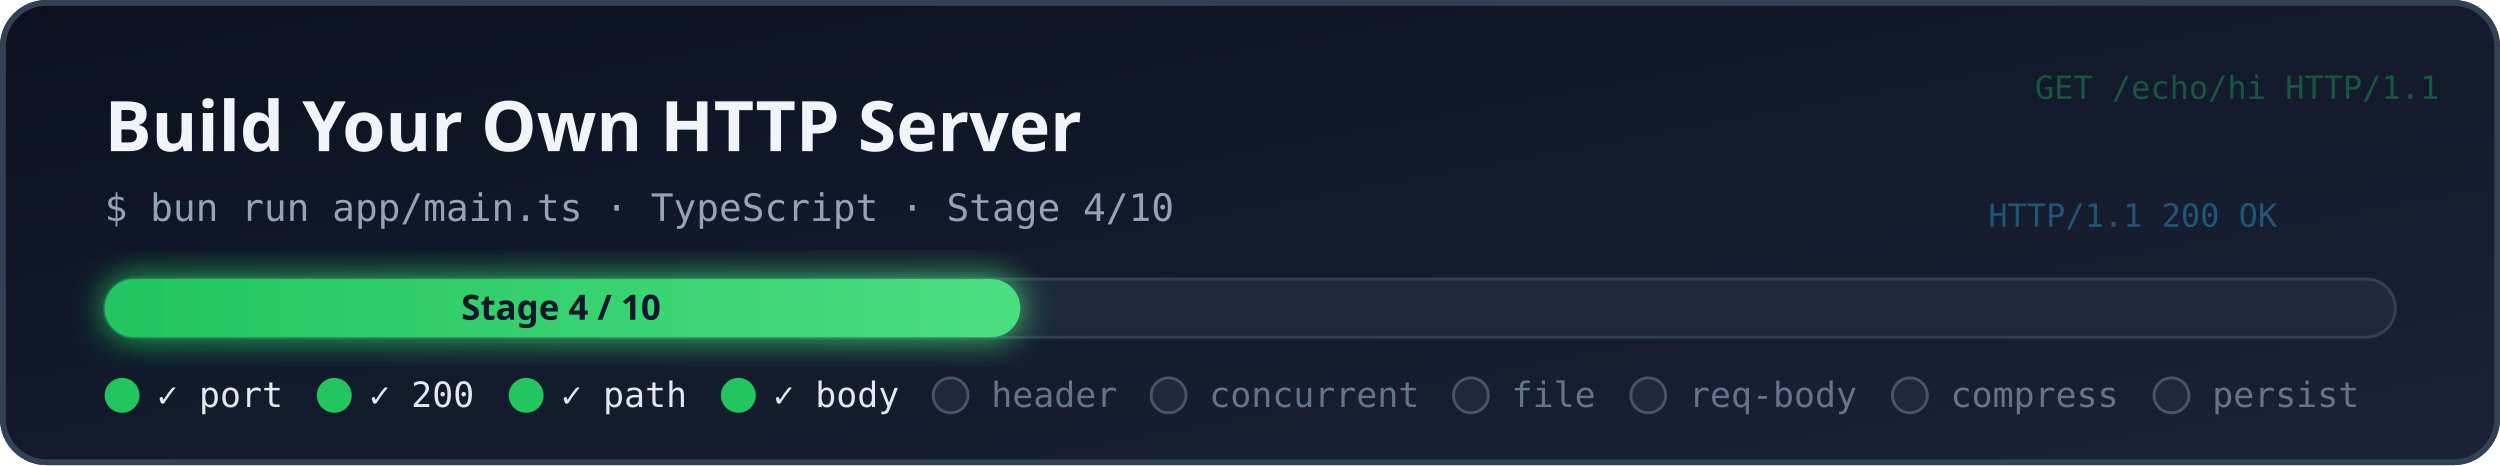
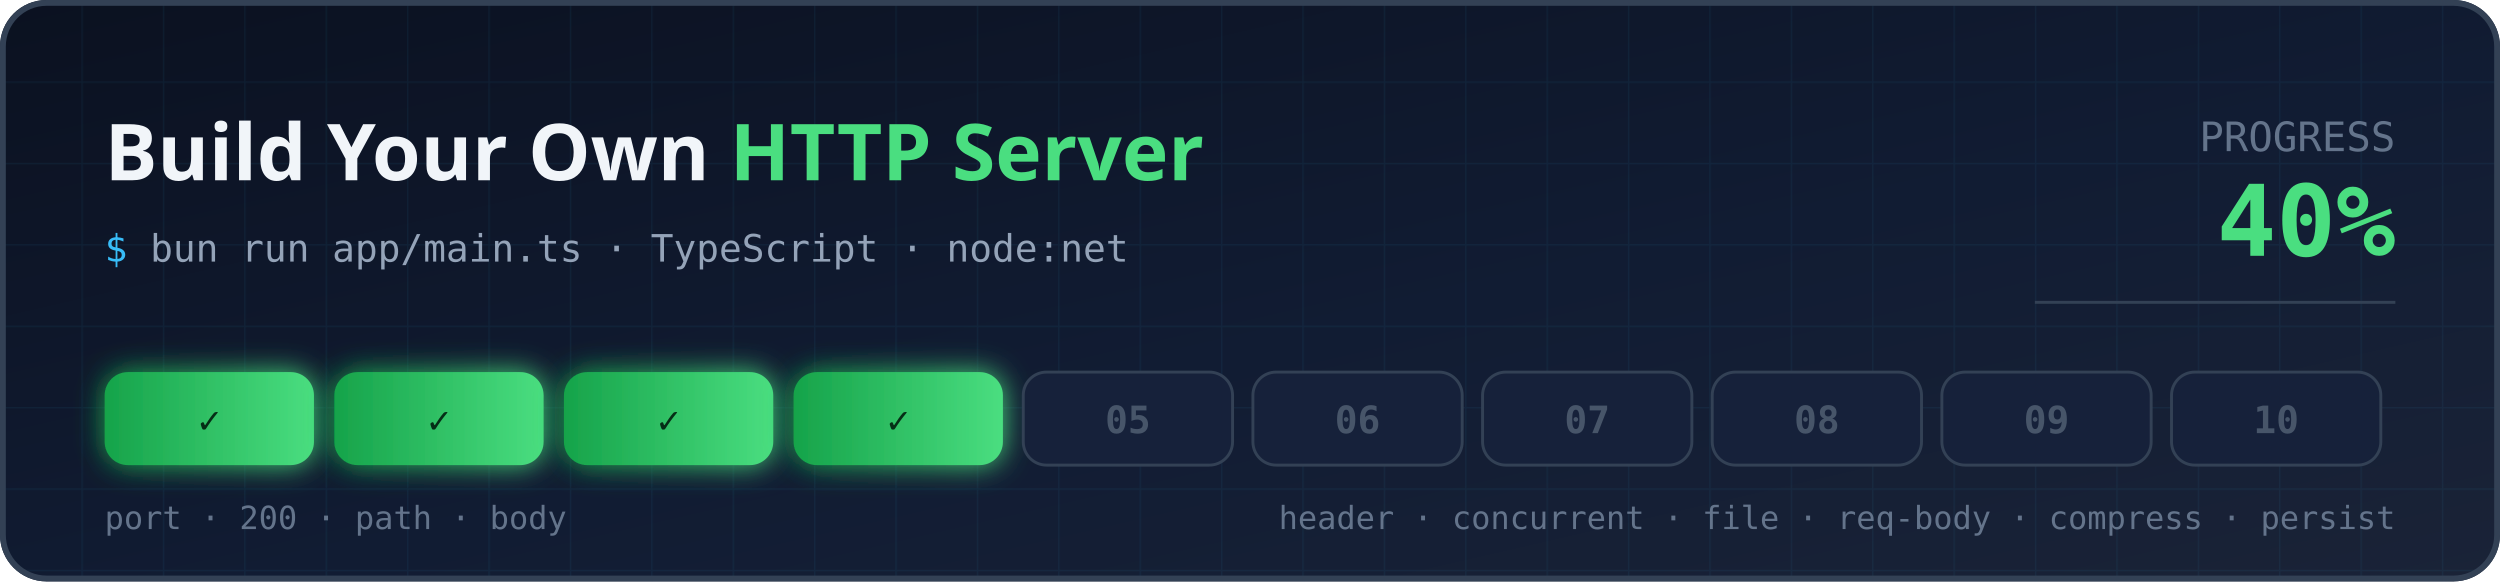
- <svg xmlns="http://www.w3.org/2000/svg" width="860" height="160" viewBox="0 0 860 160" role="img">
+ <svg xmlns="http://www.w3.org/2000/svg" width="860" height="200" viewBox="0 0 860 200" role="img">
  <defs>
    <linearGradient id="bg" x1="0%" y1="0%" x2="100%" y2="100%">
      <stop offset="0%" stop-color="#0b1120" />
+       <stop offset="55%" stop-color="#111c33" />
      <stop offset="100%" stop-color="#1a2337" />
    </linearGradient>
    <linearGradient id="bar" x1="0%" y1="0%" x2="100%" y2="0%">
-       <stop offset="0%" stop-color="#22c55e" />
+       <stop offset="0%" stop-color="#16a34a" />
      <stop offset="100%" stop-color="#4ade80" />
    </linearGradient>
+     <pattern id="grid" width="28" height="28" patternUnits="userSpaceOnUse">
+       <path d="M 28 0 L 0 0 0 28" fill="none" stroke="#38bdf8" stroke-opacity="0.06" stroke-width="1" />
+     </pattern>
    <filter id="glow" x="-50%" y="-50%" width="200%" height="200%">
-       <feGaussianBlur stdDeviation="6" result="blur" />
+       <feGaussianBlur stdDeviation="5" result="blur" />
      <feMerge>
        <feMergeNode in="blur" />
        <feMergeNode in="SourceGraphic" />
      </feMerge>
    </filter>
  </defs>
-   <rect width="860" height="160" rx="16" fill="url(#bg)" />
-   <rect x="1" y="1" width="858" height="158" rx="15" fill="none" stroke="#334155" stroke-width="2" />
-   <g font-family="ui-monospace, 'JetBrains Mono', Menlo, monospace" font-size="11" opacity="0.35">
-     <text x="700" y="34" fill="#22c55e">GET /echo/hi HTTP/1.1</text>
-     <text x="684" y="78" fill="#38bdf8">HTTP/1.1 200 OK</text>
+   <rect width="860" height="200" rx="16" fill="url(#bg)" />
+   <rect width="860" height="200" rx="16" fill="url(#grid)" />
+   <rect x="1" y="1" width="858" height="198" rx="15" fill="none" stroke="#334155" stroke-width="2" />
+   <text x="36" y="62" font-family="'Segoe UI', system-ui, sans-serif" font-size="27" font-weight="700" fill="#f1f5f9">Build Your Own <tspan fill="#4ade80">HTTP Server</tspan>
+   </text>
+   <text x="36" y="90" font-family="ui-monospace, 'JetBrains Mono', Menlo, monospace" font-size="13" fill="#94a3b8">
+     <tspan fill="#38bdf8">$</tspan> bun run app/main.ts · TypeScript · node:net</text>
+   <g font-family="ui-monospace, 'JetBrains Mono', Menlo, monospace" text-anchor="end">
+     <text x="824" y="52" font-size="14" fill="#64748b">PROGRESS</text>
+     <text x="824" y="88" font-size="34" font-weight="700" fill="#4ade80">40%</text>
  </g>
-   <text x="36" y="52" font-family="'Segoe UI', system-ui, sans-serif" font-size="24" font-weight="700" fill="#f1f5f9">Build Your Own HTTP Server</text>
-   <text x="36" y="76" font-family="ui-monospace, 'JetBrains Mono', Menlo, monospace" font-size="13" fill="#94a3b8">$ bun run app/main.ts · TypeScript · Stage 4/10</text>
-   <rect x="36" y="96" width="788" height="20" rx="10" fill="#1e293b" stroke="#334155" />
-   <rect x="36" y="96" width="315" height="20" rx="10" fill="url(#bar)" filter="url(#glow)" />
-   <text x="193" y="110" font-family="'Segoe UI', system-ui, sans-serif" font-size="12" font-weight="600" fill="#0f172a" text-anchor="middle">Stage 4 / 10</text>
-   <g font-family="ui-monospace, 'JetBrains Mono', Menlo, monospace" font-size="12">
-     <circle cx="42" cy="136" r="6" fill="#22c55e" />
-     <text x="54" y="140" fill="#e2e8f0">✓ port</text>
-     <circle cx="115" cy="136" r="6" fill="#22c55e" />
-     <text x="127" y="140" fill="#e2e8f0">✓ 200</text>
-     <circle cx="181" cy="136" r="6" fill="#22c55e" />
-     <text x="193" y="140" fill="#e2e8f0">✓ path</text>
-     <circle cx="254" cy="136" r="6" fill="#22c55e" />
-     <text x="266" y="140" fill="#e2e8f0">✓ body</text>
-     <circle cx="327" cy="136" r="6" fill="#1e293b" stroke="#475569" />
-     <text x="341" y="140" fill="#64748b">header</text>
-     <circle cx="402" cy="136" r="6" fill="#1e293b" stroke="#475569" />
-     <text x="416" y="140" fill="#64748b">concurrent</text>
-     <circle cx="506" cy="136" r="6" fill="#1e293b" stroke="#475569" />
-     <text x="520" y="140" fill="#64748b">file</text>
-     <circle cx="567" cy="136" r="6" fill="#1e293b" stroke="#475569" />
-     <text x="581" y="140" fill="#64748b">req-body</text>
-     <circle cx="657" cy="136" r="6" fill="#1e293b" stroke="#475569" />
-     <text x="671" y="140" fill="#64748b">compress</text>
-     <circle cx="747" cy="136" r="6" fill="#1e293b" stroke="#475569" />
-     <text x="761" y="140" fill="#64748b">persist</text>
+   <line x1="700" y1="104" x2="824" y2="104" stroke="#334155" stroke-width="1" />
+   <g font-family="ui-monospace, 'JetBrains Mono', Menlo, monospace" font-size="13" font-weight="600" text-anchor="middle">
+     <rect x="36" y="128" width="72" height="32" rx="8" fill="url(#bar)" filter="url(#glow)" />
+     <text x="72" y="149" fill="#052e16">✓</text>
+     <rect x="115" y="128" width="72" height="32" rx="8" fill="url(#bar)" filter="url(#glow)" />
+     <text x="151" y="149" fill="#052e16">✓</text>
+     <rect x="194" y="128" width="72" height="32" rx="8" fill="url(#bar)" filter="url(#glow)" />
+     <text x="230" y="149" fill="#052e16">✓</text>
+     <rect x="273" y="128" width="72" height="32" rx="8" fill="url(#bar)" filter="url(#glow)" />
+     <text x="309" y="149" fill="#052e16">✓</text>
+     <rect x="352" y="128" width="72" height="32" rx="8" fill="#16213a" stroke="#334155" />
+     <text x="388" y="149" fill="#475569">05</text>
+     <rect x="431" y="128" width="72" height="32" rx="8" fill="#16213a" stroke="#334155" />
+     <text x="467" y="149" fill="#475569">06</text>
+     <rect x="510" y="128" width="72" height="32" rx="8" fill="#16213a" stroke="#334155" />
+     <text x="546" y="149" fill="#475569">07</text>
+     <rect x="589" y="128" width="72" height="32" rx="8" fill="#16213a" stroke="#334155" />
+     <text x="625" y="149" fill="#475569">08</text>
+     <rect x="668" y="128" width="72" height="32" rx="8" fill="#16213a" stroke="#334155" />
+     <text x="704" y="149" fill="#475569">09</text>
+     <rect x="747" y="128" width="72" height="32" rx="8" fill="#16213a" stroke="#334155" />
+     <text x="783" y="149" fill="#475569">10</text>
+   </g>
+   <g font-family="ui-monospace, 'JetBrains Mono', Menlo, monospace" font-size="11" fill="#64748b">
+     <text x="36" y="182">port · 200 · path · body</text>
+     <text x="824" y="182" text-anchor="end">header · concurrent · file · req-body · compress · persist</text>
  </g>
</svg>
